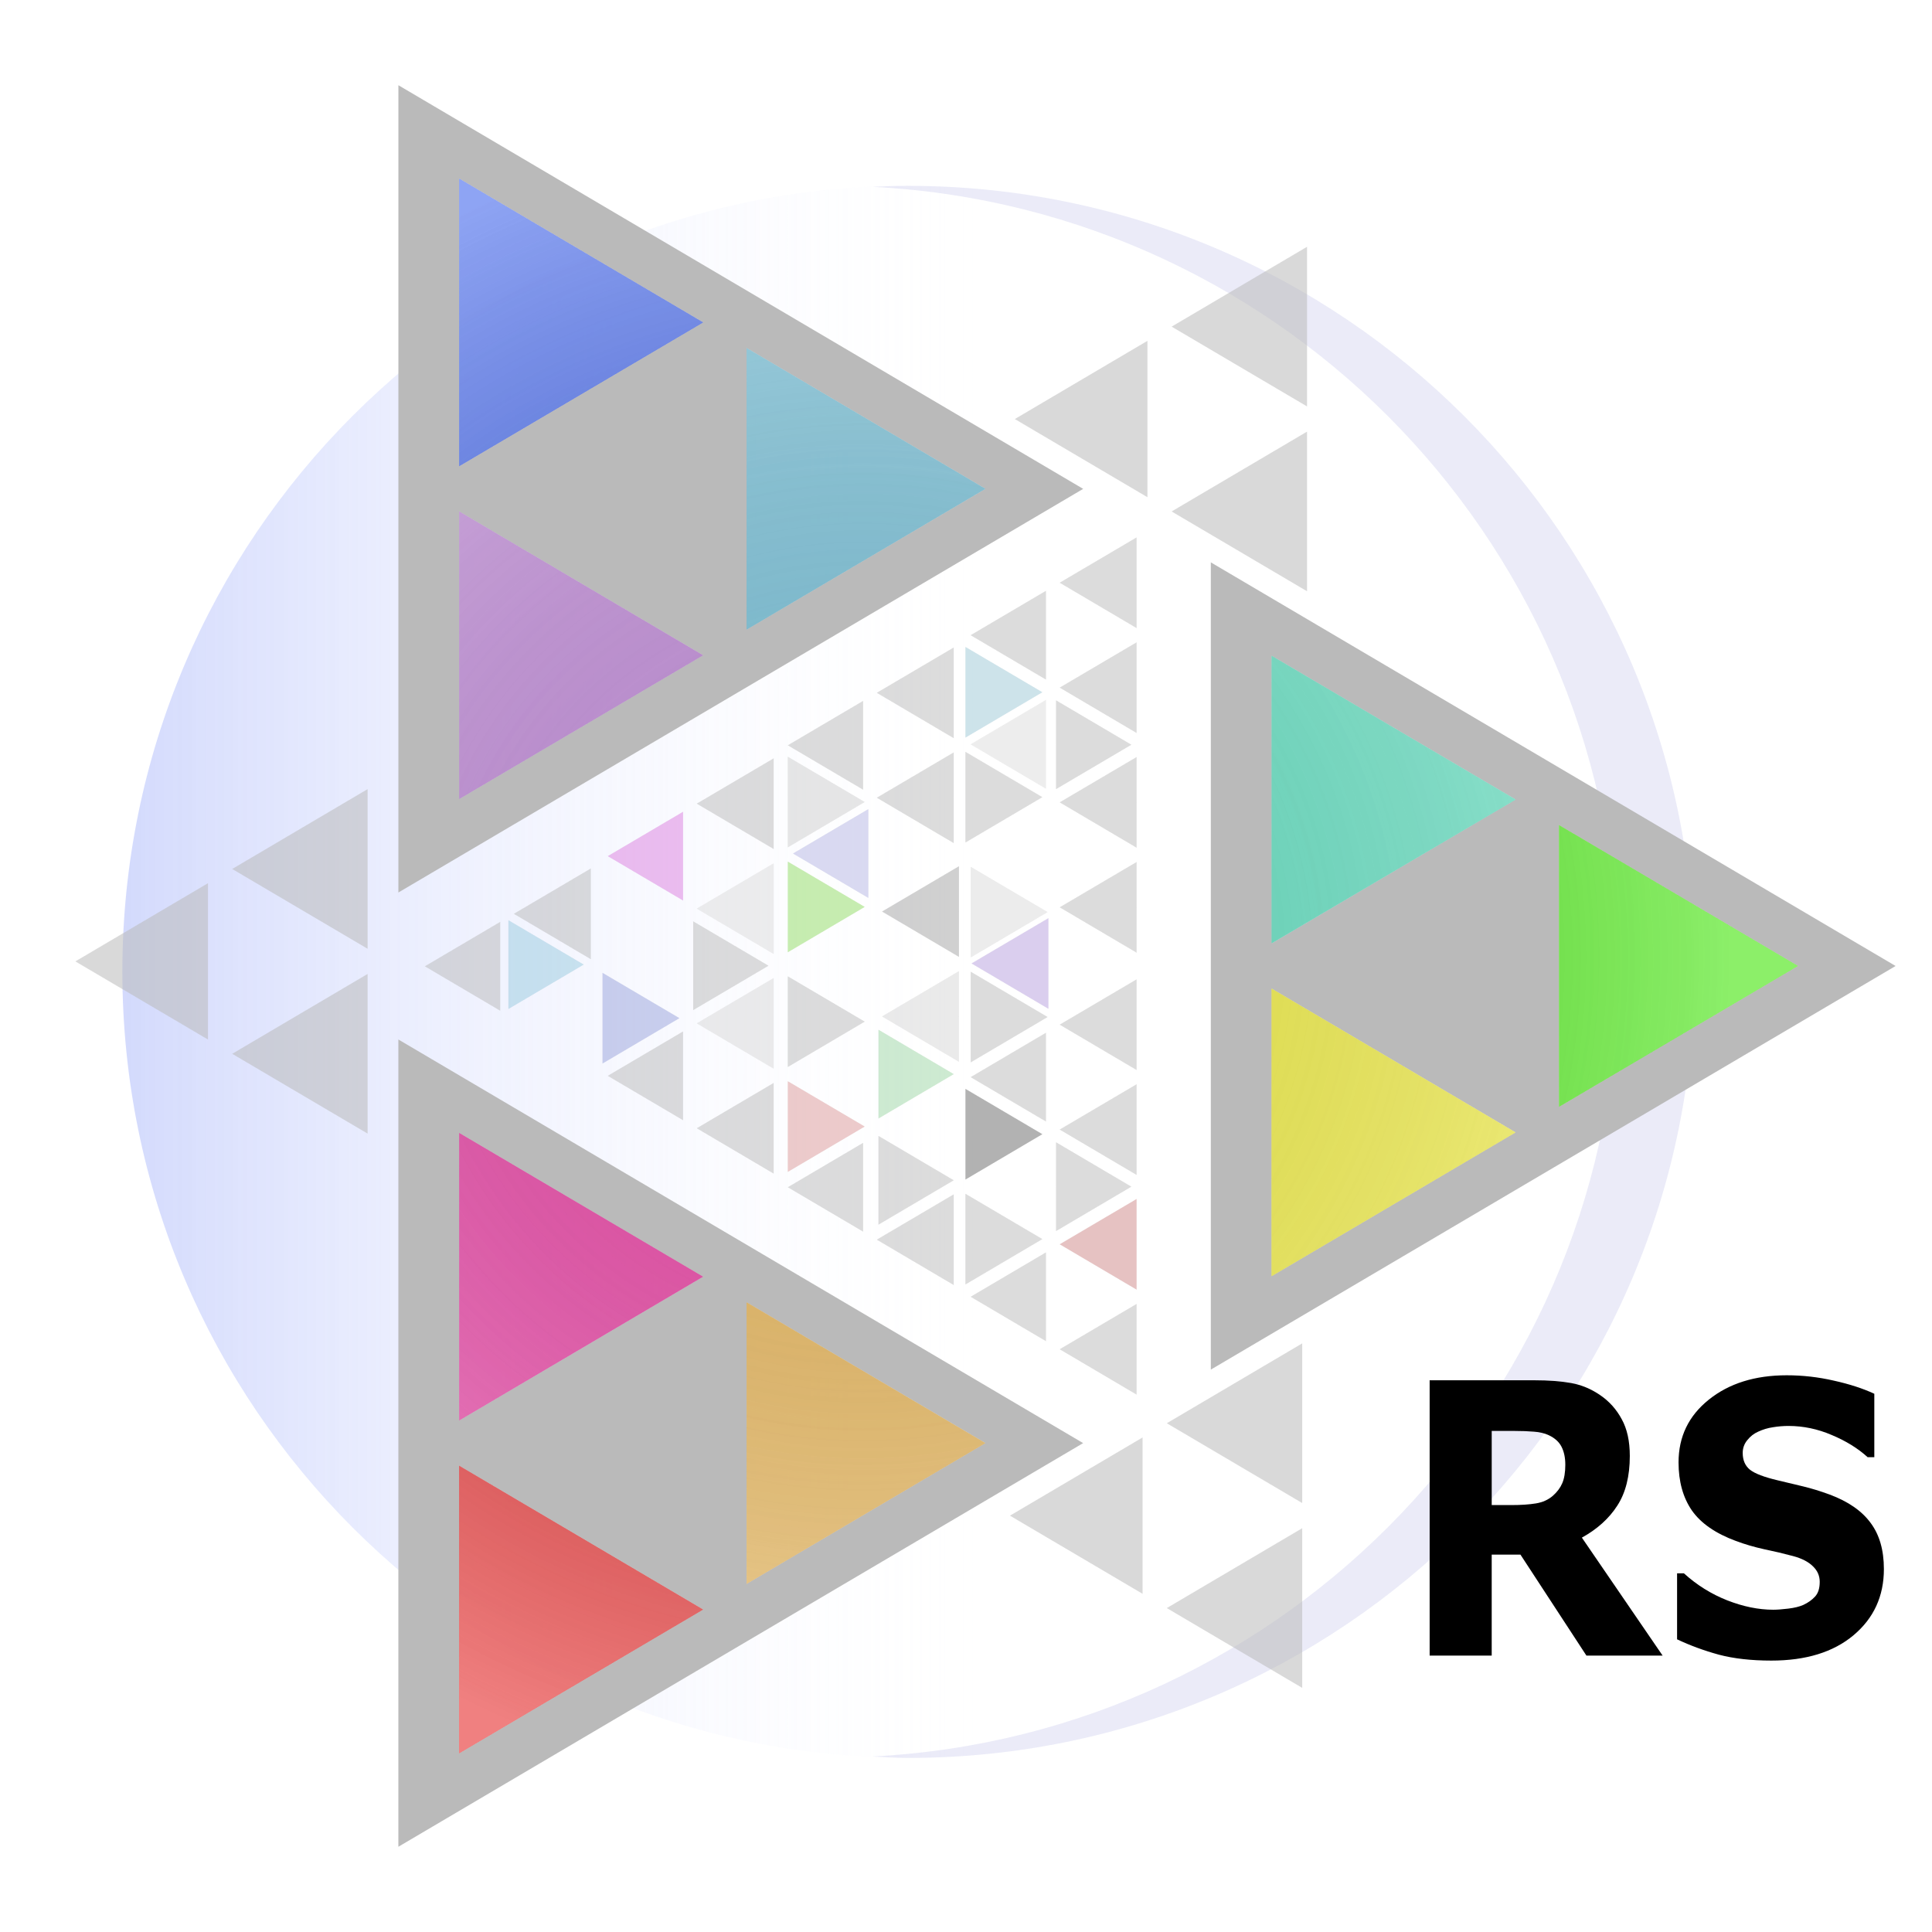
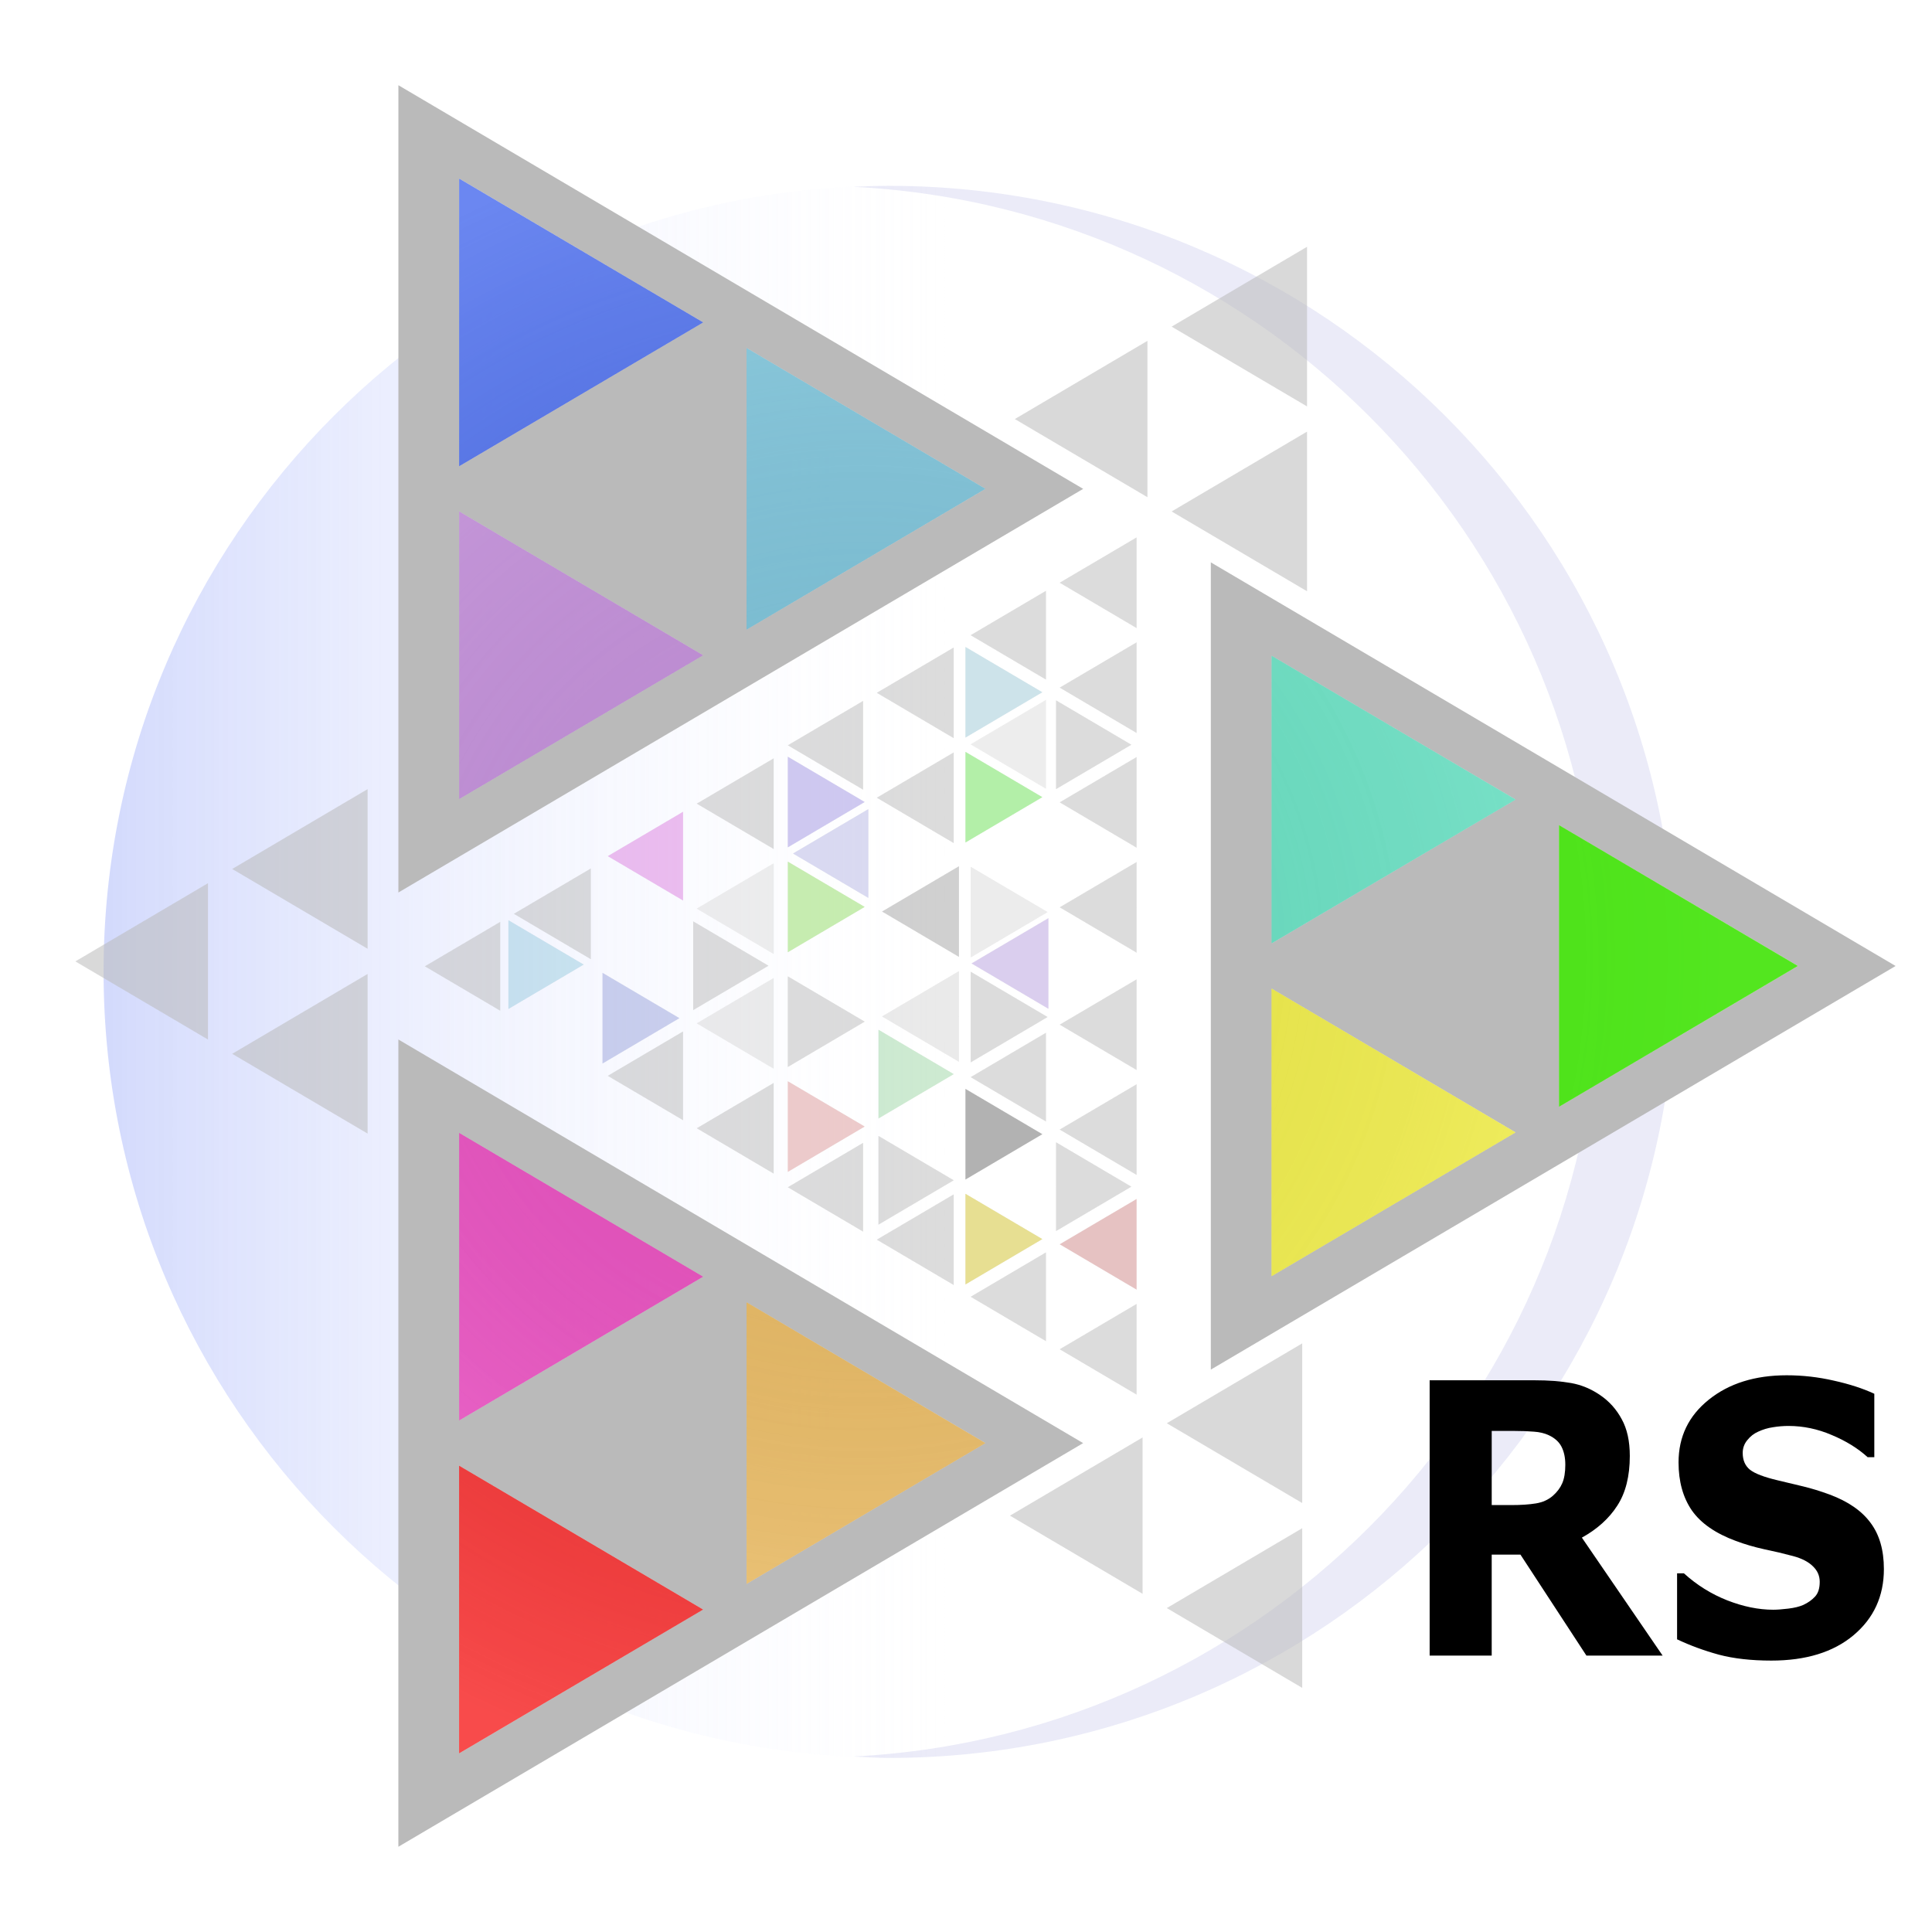
<svg xmlns="http://www.w3.org/2000/svg" xmlns:xlink="http://www.w3.org/1999/xlink" width="128" height="128" viewBox="0 0 33.867 33.867" version="1.1" id="svg1267">
  <defs id="defs1261">
    <linearGradient id="linearGradient6023">
      <stop id="stop6019" offset="0" style="stop-color:#464646;stop-opacity:0" />
      <stop id="stop6021" offset="1" style="stop-color:#ffffff;stop-opacity:0.872" />
    </linearGradient>
    <linearGradient id="linearGradient5701">
      <stop style="stop-color:#464646;stop-opacity:0" offset="0" id="stop5697" />
      <stop style="stop-color:#ffffff;stop-opacity:0.761" offset="1" id="stop5699" />
    </linearGradient>
    <linearGradient id="linearGradient4258">
      <stop id="stop4260" offset="0" style="stop-color:#93a4f9;stop-opacity:0.739" />
      <stop id="stop4262" offset="1" style="stop-color:#ffffff;stop-opacity:0" />
    </linearGradient>
    <linearGradient id="linearGradient3963">
      <stop style="stop-color:#cacaca;stop-opacity:1;" offset="0" id="stop3965" />
      <stop style="stop-color:#cacaca;stop-opacity:0;" offset="1" id="stop3967" />
    </linearGradient>
    <linearGradient xlink:href="#linearGradient4258" id="linearGradient3969" x1="7.574" y1="69.428" x2="74.451" y2="69.428" gradientUnits="userSpaceOnUse" gradientTransform="matrix(0.2283512,0,0,0.2283512,0.4159133,264.3129)" />
    <linearGradient xlink:href="#linearGradient3963" id="linearGradient3973" gradientUnits="userSpaceOnUse" x1="7.574" y1="69.428" x2="128.252" y2="69.428" gradientTransform="matrix(0.8630595,0,0,0.8630595,6.270488,4.458217)" />
    <radialGradient xlink:href="#linearGradient5701" id="radialGradient5979" gradientUnits="userSpaceOnUse" gradientTransform="matrix(1.296001,0.00978564,-0.00949089,1.256964,-2.094364,-72.1085)" cx="15.336" cy="279.934" fx="15.336" fy="279.934" r="11.734" />
    <radialGradient xlink:href="#linearGradient6023" id="radialGradient6017" gradientUnits="userSpaceOnUse" gradientTransform="matrix(1.302748,0.0101177,-0.00976211,1.256962,-2.121916,-72.11301)" cx="15.336" cy="279.934" fx="15.336" fy="279.934" r="11.734" />
  </defs>
  <g id="layer1" transform="translate(0,-263.1333)">
-     <g id="g5983">
+     <g id="g5983" transform="translate(-0.3294372,6.6666666e-6)">
      <circle r="13.779" cy="280.167" cx="15.924" id="path3961" style="opacity:0.547;fill:url(#linearGradient3969);fill-opacity:1;fill-rule:evenodd;stroke:none;stroke-width:0.228" />
      <path id="path3971" d="m 15.919,266.391 c -0.213,0 -0.418,0.007 -0.628,0.017 7.28,0.369 13.072,6.386 13.072,13.758 0,7.372 -5.792,13.389 -13.072,13.758 0.21,0.01 0.416,0.025 0.628,0.025 7.61,0 13.783,-6.173 13.783,-13.783 0,-7.61 -6.173,-13.775 -13.783,-13.775 z" style="opacity:0.547;fill:#6b6fca;fill-opacity:0.253;fill-rule:evenodd;stroke:none" />
    </g>
    <g id="text3980" style="font-style:normal;font-variant:normal;font-weight:normal;font-stretch:normal;line-height:0%;font-family:Roboto;-inkscape-font-specification:Roboto;letter-spacing:0px;word-spacing:0px;fill:#000000;fill-opacity:1;stroke:none;stroke-width:2.4;stroke-miterlimit:4;stroke-dasharray:none;stroke-opacity:1" transform="matrix(0.1377634,0,0,0.1567921,15.59253,264.7941)" aria-label="RS">
      <path id="path6009" style="font-style:normal;font-variant:normal;font-weight:bold;font-stretch:normal;font-size:42.337px;line-height:1.25;font-family:Roboto;-inkscape-font-specification:'Roboto Bold'" d="m 85.991,153.15 q 0,-1.158 -0.475,-1.985 -0.475,-0.827 -1.633,-1.302 -0.806,-0.331 -1.881,-0.393 -1.075,-0.083 -2.501,-0.083 h -2.873 v 8.29 h 2.439 q 1.902,0 3.184,-0.186 1.282,-0.186 2.15,-0.848 0.827,-0.641 1.199,-1.406 0.393,-0.786 0.393,-2.088 z m 12.383,21.355 h -9.695 l -8.393,-11.287 H 76.627 V 174.505 h -7.897 v -30.781 h 13.313 q 2.729,0 4.693,0.31 1.964,0.31 3.68,1.344 1.736,1.034 2.749,2.687 1.034,1.633 1.034,4.114 0,3.411 -1.592,5.561 -1.571,2.15 -4.507,3.576 z" />
      <path id="path6011" style="font-style:normal;font-variant:normal;font-weight:bold;font-stretch:normal;font-size:42.337px;line-height:1.25;font-family:Roboto;-inkscape-font-specification:'Roboto Bold'" d="m 126.53,164.83 q 0,4.548 -3.866,7.401 -3.845,2.832 -10.46,2.832 -3.824,0 -6.677,-0.662 -2.832,-0.682 -5.313,-1.716 v -7.38 h 0.868 q 2.46,1.964 5.499,3.018 3.06,1.054 5.871,1.054 0.724,0 1.902,-0.124 1.178,-0.124 1.923,-0.413 0.91,-0.372 1.488,-0.93 0.6,-0.558 0.6,-1.654 0,-1.013 -0.868,-1.736 -0.848,-0.744 -2.501,-1.137 -1.736,-0.413 -3.68,-0.765 -1.923,-0.372 -3.618,-0.93 -3.886,-1.261 -5.602,-3.411 -1.695,-2.171 -1.695,-5.375 0,-4.3 3.845,-7.008 3.866,-2.729 9.923,-2.729 3.039,0 5.995,0.6 2.977,0.579 5.147,1.468 v 7.091 h -0.848 q -1.861,-1.488 -4.569,-2.481 -2.687,-1.013 -5.499,-1.013 -0.992,0 -1.985,0.145 -0.972,0.124 -1.881,0.496 -0.806,0.31 -1.385,0.951 -0.579,0.62 -0.579,1.426 0,1.22 0.93,1.881 0.93,0.641 3.514,1.178 1.695,0.351 3.246,0.682 1.571,0.331 3.37,0.91 3.535,1.158 5.209,3.163 1.695,1.985 1.695,5.168 z" />
    </g>
    <path style="fill:#bababa;fill-opacity:1;stroke:none;stroke-width:3.78" d="M 26.395 5.646 L 26.395 59.131 L 71.764 32.389 L 26.395 5.646 z M 30.422 11.836 L 46.582 21.359 L 30.422 30.885 L 30.422 11.836 z M 49.463 23.059 L 65.287 32.387 L 49.465 41.713 L 49.463 23.059 z M 30.422 33.889 L 46.58 43.414 L 30.42 52.939 L 30.422 33.889 z M 80.221 37.258 L 80.221 90.742 L 125.59 64 L 80.221 37.258 z M 84.248 43.447 L 100.408 52.971 L 84.248 62.498 L 84.248 43.447 z M 103.289 54.672 L 119.113 63.998 L 103.291 73.324 L 103.289 54.672 z M 84.248 65.5 L 100.406 75.025 L 84.246 84.551 L 84.248 65.5 z M 26.393 68.869 L 26.393 122.354 L 71.762 95.611 L 26.393 68.869 z M 30.42 75.059 L 46.58 84.584 L 30.42 94.109 L 30.42 75.059 z M 49.461 86.283 L 65.285 95.609 L 49.463 104.938 L 49.461 86.283 z M 30.42 97.111 L 46.578 106.637 L 30.418 116.162 L 30.42 97.111 z " transform="matrix(0.2645833,0,0,0.2645833,0,263.1333)" id="path8323" />
    <g id="g3182" style="opacity:0.529;fill:#999999;fill-opacity:0.976" transform="translate(0.342029,4.7994271e-6)">
      <path id="path8379" d="m 21.948,274.629 -1.61e-4,5.04 4.276,-2.52 z" style="fill:#999999;fill-opacity:0.976;stroke:none" />
      <path id="path8377" d="m 26.987,277.599 1.61e-4,4.936 4.186,-2.468 z" style="fill:#999999;fill-opacity:0.976;stroke:none" />
      <path id="path8297" d="m 21.948,280.464 -1.61e-4,5.041 4.276,-2.52 z" style="fill:#999999;fill-opacity:0.976;stroke:none" />
      <path id="path8385" d="m 7.707,266.265 -1.771e-4,5.04 4.276,-2.52 z" style="fill:#999999;fill-opacity:0.976;stroke:none" />
      <path id="path8383" d="m 12.745,269.235 1.61e-4,4.936 4.186,-2.468 z" style="fill:#999999;fill-opacity:0.976;stroke:none" />
      <path id="path8319" d="m 7.707,272.1 -1.61e-4,5.041 4.276,-2.52 z" style="fill:#999999;fill-opacity:0.976;stroke:none" />
      <path id="path8391" d="m 7.706,282.993 -1.771e-4,5.04 4.276,-2.52 z" style="fill:#999999;fill-opacity:0.976;stroke:none" />
      <path id="path8389" d="m 12.745,285.963 1.61e-4,4.936 4.186,-2.468 z" style="fill:#999999;fill-opacity:0.976;stroke:none" />
      <path id="path8325" d="m 7.706,288.828 -1.61e-4,5.041 4.276,-2.52 z" style="fill:#999999;fill-opacity:0.976;stroke:none" />
    </g>
    <g id="g3989" style="fill:#bababa;fill-opacity:0.753;opacity:0.72" transform="translate(0.342029,4.7994271e-6)">
      <path id="path8331" d="m 22.57,267.459 8e-5,2.799 -2.374,-1.399 z m -2.798,1.649 -8.1e-5,2.741 -2.325,-1.37 z m 2.798,1.591 8.1e-5,2.799 -2.374,-1.399 z" style="fill:#bababa;fill-opacity:0.753;stroke:none" />
      <path style="fill:#bababa;fill-opacity:0.753;stroke:none" d="m 22.485,286.682 8.1e-5,2.799 -2.374,-1.399 z m -2.798,1.649 -8.1e-5,2.741 -2.325,-1.37 z m 2.798,1.591 8.1e-5,2.799 -2.374,-1.399 z" id="path8345" />
      <path id="path8347" d="m 6.102,276.966 9.67e-5,2.799 -2.374,-1.399 z m -2.798,1.649 -9.65e-5,2.741 -2.325,-1.37 z m 2.798,1.591 8.86e-5,2.799 -2.374,-1.399 z" style="fill:#bababa;fill-opacity:0.753;stroke:none" />
    </g>
    <path d="m 8.048,288.827 -1.6e-4,5.041 4.276,-2.52 z m 5.038,-2.865 1.6e-4,4.936 4.186,-2.468 z m -5.038,-2.97 -1.8e-4,5.04 4.276,-2.52 z m 3.2e-4,-10.893 -1.6e-4,5.041 4.276,-2.52 z m 5.038,-2.865 1.6e-4,4.936 4.186,-2.468 z m -5.038,-2.97 -1.7e-4,5.04 4.276,-2.52 z m 14.241,14.199 -1.6e-4,5.041 4.276,-2.52 z m 5.038,-2.865 1.6e-4,4.936 4.186,-2.468 z m -5.038,-2.97 -1.6e-4,5.04 4.276,-2.52 z" style="opacity:0.666;fill:url(#radialGradient5979);fill-opacity:1;stroke:none;stroke-width:0.05;stroke-miterlimit:4;stroke-dasharray:none;stroke-opacity:0.638" id="path5737" />
    <g style="opacity:0.858" id="g6005">
      <path id="path5987" d="m 22.291,274.629 -1.61e-4,5.04 4.276,-2.52 z" style="fill:#24e5b6;fill-opacity:0.538;stroke:none;opacity:1" />
      <path id="path5989" d="m 27.329,277.598 1.61e-4,4.936 4.186,-2.468 z" style="fill:#6efb3d;fill-opacity:0.541;stroke:none;opacity:1" />
      <path id="path5991" d="m 22.29,280.463 -1.61e-4,5.041 4.276,-2.52 z" style="fill:#fffa17;fill-opacity:0.52;stroke:none;opacity:1" />
      <path id="path5993" d="m 8.049,266.265 -1.771e-4,5.04 4.276,-2.52 z" style="fill:#2550ef;fill-opacity:0.571;stroke:none;opacity:1" />
      <path id="path5995" d="m 13.087,269.234 1.61e-4,4.936 4.186,-2.468 z" style="fill:#64c0de;fill-opacity:0.546;stroke:none;opacity:1" />
      <path id="path5997" d="m 8.049,272.099 -1.61e-4,5.041 4.276,-2.52 z" style="fill:#c380dd;fill-opacity:0.587;stroke:none;opacity:1" />
      <path id="path5999" d="m 8.049,282.993 -1.771e-4,5.04 4.276,-2.52 z" style="fill:#ff0898;fill-opacity:0.449;stroke:none;opacity:1" />
      <path id="path6001" d="m 13.087,285.962 1.61e-4,4.936 4.186,-2.468 z" style="fill:#ffb42a;fill-opacity:0.434;stroke:none;opacity:1" />
      <path id="path6003" d="m 8.048,288.827 -1.61e-4,5.041 4.276,-2.52 z" style="fill:#e91616;fill-opacity:0.628;stroke:none;opacity:1" />
    </g>
+     <path id="path5985" style="opacity:0.382;fill:url(#radialGradient6017);fill-opacity:1;stroke:none;stroke-width:0.05;stroke-miterlimit:4;stroke-dasharray:none;stroke-opacity:0.638" d="m 8.048,288.827 -1.6e-4,5.041 4.276,-2.52 z m 5.038,-2.865 1.6e-4,4.936 4.186,-2.468 z m -5.038,-2.97 -1.8e-4,5.04 4.276,-2.52 z m 3.2e-4,-10.893 -1.6e-4,5.041 4.276,-2.52 z m 5.038,-2.865 1.6e-4,4.936 4.186,-2.468 z m -5.038,-2.97 -1.7e-4,5.04 4.276,-2.52 z m 14.241,14.199 -1.6e-4,5.041 4.276,-2.52 z m 5.038,-2.865 1.6e-4,4.936 4.186,-2.468 z m -5.038,-2.97 -1.6e-4,5.04 4.276,-2.52 z" />
    <g id="g5723" style="opacity:0.858">
      <path style="fill:#55ebc6;fill-opacity:0.538;stroke:none;opacity:1" d="m 22.291,274.629 -1.61e-4,5.04 4.276,-2.52 z" id="path4240" />
-       <path style="fill:#3be300;fill-opacity:0.913;stroke:none;opacity:1" d="m 27.329,277.598 1.61e-4,4.936 4.186,-2.468 z" id="path4242" />
+       <path style="fill:#3be300;fill-opacity:0.968;stroke:none;opacity:1" d="m 27.329,277.598 1.61e-4,4.936 4.186,-2.468 z" id="path4242" />
      <path style="fill:#fffa17;fill-opacity:0.52;stroke:none;opacity:1" d="m 22.29,280.463 -1.61e-4,5.041 4.276,-2.52 z" id="path4244" />
      <path style="fill:#2550ef;fill-opacity:0.571;stroke:none;opacity:1" d="m 8.049,266.265 -1.771e-4,5.04 4.276,-2.52 z" id="path4246" />
      <path style="fill:#64c0de;fill-opacity:0.546;stroke:none;opacity:1" d="m 13.087,269.234 1.61e-4,4.936 4.186,-2.468 z" id="path4248" />
      <path style="fill:#c380dd;fill-opacity:0.587;stroke:none;opacity:1" d="m 8.049,272.099 -1.61e-4,5.041 4.276,-2.52 z" id="path4250" />
-       <path style="fill:#ff0898;fill-opacity:0.449;stroke:none;opacity:1" d="m 8.049,282.993 -1.771e-4,5.04 4.276,-2.52 z" id="path4252" />
+       <path style="fill:#ff13cf;fill-opacity:0.449;stroke:none;opacity:1" d="m 8.049,282.993 -1.771e-4,5.04 4.276,-2.52 z" id="path4252" />
      <path style="fill:#ffb42a;fill-opacity:0.434;stroke:none;opacity:1" d="m 13.087,285.962 1.61e-4,4.936 4.186,-2.468 z" id="path4254" />
-       <path style="fill:#e91616;fill-opacity:0.628;stroke:none;opacity:1" d="m 8.048,288.827 -1.61e-4,5.041 4.276,-2.52 z" id="path4256" />
+       <path style="fill:#ff0000;fill-opacity:0.628;stroke:none;opacity:1" d="m 8.048,288.827 -1.61e-4,5.041 4.276,-2.52 z" id="path4256" />
    </g>
-     <path id="path5985" style="opacity:0.382;fill:url(#radialGradient6017);fill-opacity:1;stroke:none;stroke-width:0.05;stroke-miterlimit:4;stroke-dasharray:none;stroke-opacity:0.638" d="m 8.048,288.827 -1.6e-4,5.041 4.276,-2.52 z m 5.038,-2.865 1.6e-4,4.936 4.186,-2.468 z m -5.038,-2.97 -1.8e-4,5.04 4.276,-2.52 z m 3.2e-4,-10.893 -1.6e-4,5.041 4.276,-2.52 z m 5.038,-2.865 1.6e-4,4.936 4.186,-2.468 z m -5.038,-2.97 -1.7e-4,5.04 4.276,-2.52 z m 14.241,14.199 -1.6e-4,5.041 4.276,-2.52 z m 5.038,-2.865 1.6e-4,4.936 4.186,-2.468 z m -5.038,-2.97 -1.6e-4,5.04 4.276,-2.52 z" />
    <g id="g5977" style="opacity:0.595">
      <g transform="translate(0.342029,4.7994271e-6)" style="fill:#b1b1b1;fill-opacity:0.49" id="g4190">
        <path style="fill:#b1b1b1;fill-opacity:0.49;stroke:none" d="m 13.22,276.427 5.5e-5,1.589 -1.348,-0.795 z" id="path3026" />
        <path style="fill:#b1b1b1;fill-opacity:0.49;stroke:none" d="m 11.632,277.363 -5.3e-5,1.556 -1.32,-0.778 z" id="path3028" />
        <path style="fill:#b1b1b1;fill-opacity:0.49;stroke:none" d="m 13.22,278.267 5.2e-5,1.589 -1.348,-0.795 z" id="path3030" />
        <path style="fill:#b1b1b1;fill-opacity:0.49;stroke:none" d="m 10.014,278.358 5.6e-5,1.589 -1.348,-0.795 z" id="path3032" />
        <path style="fill:#b1b1b1;fill-opacity:0.49;stroke:none" d="m 8.426,279.294 -5.35e-5,1.556 -1.32,-0.778 z" id="path3034" />
        <path style="fill:#b1b1b1;fill-opacity:0.49;stroke:none" d="m 18.036,279.228 5.2e-5,1.589 -1.348,-0.795 z" id="path3036" />
        <path style="fill:#b1b1b1;fill-opacity:0.49;stroke:none" d="m 13.22,280.278 5.5e-5,1.589 -1.348,-0.795 z" id="path3038" />
        <path style="fill:#b1b1b1;fill-opacity:0.49;stroke:none" d="m 11.632,281.214 -5.3e-5,1.556 -1.32,-0.778 z" id="path3040" />
        <path style="fill:#b1b1b1;fill-opacity:0.49;stroke:none" d="m 13.22,282.117 5.2e-5,1.589 -1.348,-0.795 z" id="path3042" />
        <path style="fill:#b1b1b1;fill-opacity:0.49;stroke:none" d="m 11.809,279.284 5.3e-5,1.556 1.32,-0.778 z" id="path3046" />
        <path style="fill:#b1b1b1;fill-opacity:0.49;stroke:none" d="m 10.22,280.187 -5.2e-5,1.589 1.348,-0.795 z" id="path3048" />
        <path style="fill:#b1b1b1;fill-opacity:0.49;stroke:none" d="m 19.582,272.554 5.5e-5,1.589 -1.348,-0.795 z" id="path3052" />
        <path style="fill:#b1b1b1;fill-opacity:0.49;stroke:none" d="m 17.993,273.49 -5.4e-5,1.556 -1.32,-0.778 z" id="path3054" />
        <path style="fill:#b1b1b1;fill-opacity:0.49;stroke:none" d="m 19.582,274.393 5.2e-5,1.589 -1.348,-0.795 z" id="path3056" />
        <path style="fill:#b1b1b1;fill-opacity:0.49;stroke:none" d="m 16.376,274.484 5.5e-5,1.589 -1.348,-0.795 z" id="path3058" />
        <path style="fill:#b1b1b1;fill-opacity:0.49;stroke:none" d="m 14.788,275.42 -5.4e-5,1.556 -1.32,-0.778 z" id="path3060" />
        <path style="fill:#b1b1b1;fill-opacity:0.49;stroke:none" d="m 16.376,276.323 5.2e-5,1.589 -1.348,-0.795 z" id="path3062" />
        <path style="fill:#b1b1b1;fill-opacity:0.49;stroke:none" d="m 19.582,276.404 5.5e-5,1.589 -1.348,-0.795 z" id="path3064" />
        <path style="fill:#b1b1b1;fill-opacity:0.49;stroke:none" d="m 17.993,275.403 -5.3e-5,1.556 -1.32,-0.778 z" id="path3066" />
        <path style="fill:#b1b1b1;fill-opacity:0.49;stroke:none" d="m 19.582,278.244 5.2e-5,1.589 -1.348,-0.795 z" id="path3068" />
        <path style="fill:#b1b1b1;fill-opacity:0.49;stroke:none" d="m 16.582,274.474 -5.5e-5,1.589 1.348,-0.795 z" id="path3070" />
        <path style="fill:#b1b1b1;fill-opacity:0.49;stroke:none" d="m 18.17,275.41 5.4e-5,1.556 1.32,-0.778 z" id="path3072" />
        <path style="fill:#b1b1b1;fill-opacity:0.49;stroke:none" d="m 16.582,276.313 -5.2e-5,1.589 1.348,-0.795 z" id="path3074" />
        <path style="fill:#b1b1b1;fill-opacity:0.49;stroke:none" d="m 19.582,280.301 5.5e-5,1.589 -1.348,-0.795 z" id="path3078" />
        <path style="fill:#b1b1b1;fill-opacity:0.49;stroke:none" d="m 17.993,281.237 -5.4e-5,1.556 -1.32,-0.778 z" id="path3080" />
        <path style="fill:#b1b1b1;fill-opacity:0.49;stroke:none" d="m 19.582,282.14 5.2e-5,1.589 -1.348,-0.795 z" id="path3082" />
        <path style="fill:#b1b1b1;fill-opacity:0.49;stroke:none" d="m 14.788,283.167 -5.4e-5,1.556 -1.32,-0.778 z" id="path3086" />
        <path style="fill:#b1b1b1;fill-opacity:0.49;stroke:none" d="m 16.376,284.07 5.2e-5,1.589 -1.348,-0.795 z" id="path3088" />
        <path style="fill:#b1b1b1;fill-opacity:0.49;stroke:none" d="m 19.582,284.151 5.5e-5,1.589 -1.348,-0.795 z" id="path3090" />
        <path style="fill:#b1b1b1;fill-opacity:0.49;stroke:none" d="m 17.993,285.087 -5.3e-5,1.556 -1.32,-0.778 z" id="path3092" />
        <path style="fill:#b1b1b1;fill-opacity:0.49;stroke:none" d="m 19.582,285.991 5.2e-5,1.589 -1.348,-0.795 z" id="path3094" />
        <path style="fill:#b1b1b1;fill-opacity:0.49;stroke:none" d="m 16.582,282.221 -5.5e-5,1.589 1.348,-0.795 z" id="path3096" />
        <path style="fill:#b1b1b1;fill-opacity:0.49;stroke:none" d="m 18.17,283.157 5.4e-5,1.556 1.32,-0.778 z" id="path3098" />
        <path style="fill:#b1b1b1;fill-opacity:0.49;stroke:none" d="m 16.582,284.06 -5.2e-5,1.589 1.348,-0.795 z" id="path3100" />
        <path style="fill:#b1b1b1;fill-opacity:0.49;stroke:none" d="m 13.468,276.398 -5.5e-5,1.589 1.348,-0.795 z" id="path3104" />
        <path style="fill:#b1b1b1;fill-opacity:0.49;stroke:none" d="m 15.056,283.045 5.3e-5,1.556 1.32,-0.778 z" id="path3106" />
        <path style="fill:#b1b1b1;fill-opacity:0.49;stroke:none" d="m 13.468,278.237 -5.2e-5,1.589 1.348,-0.795 z" id="path3108" />
        <path style="fill:#b1b1b1;fill-opacity:0.49;stroke:none" d="m 16.674,278.328 -5.5e-5,1.589 1.348,-0.795 z" id="path3110" />
        <path style="fill:#b1b1b1;fill-opacity:0.49;stroke:none" d="m 8.57,279.264 5.4e-5,1.556 1.32,-0.778 z" id="path3112" />
        <path style="fill:#b1b1b1;fill-opacity:0.49;stroke:none" d="m 16.674,280.167 -5.2e-5,1.589 1.348,-0.795 z" id="path3114" />
        <path style="fill:#b1b1b1;fill-opacity:0.49;stroke:none" d="m 13.468,280.248 -5.5e-5,1.589 1.348,-0.795 z" id="path3116" />
        <path style="fill:#b1b1b1;fill-opacity:0.49;stroke:none" d="m 15.057,281.184 5.3e-5,1.556 1.32,-0.778 z" id="path3118" />
        <path style="fill:#b1b1b1;fill-opacity:0.49;stroke:none" d="m 13.468,282.087 -5.2e-5,1.589 1.348,-0.795 z" id="path3120" />
        <path style="fill:#b1b1b1;fill-opacity:0.49;stroke:none" d="m 16.468,278.318 5.5e-5,1.589 -1.348,-0.795 z" id="path3122" />
        <path style="fill:#b1b1b1;fill-opacity:0.49;stroke:none" d="m 14.879,277.317 -5.3e-5,1.556 -1.32,-0.778 z" id="path3124" />
        <path style="fill:#b1b1b1;fill-opacity:0.49;stroke:none" d="m 16.468,280.157 5.2e-5,1.589 -1.348,-0.795 z" id="path3126" />
      </g>
      <path style="fill:#b1b1b1;fill-opacity:0.49;stroke:none" d="m 13.562,276.427 5.5e-5,1.589 -1.348,-0.795 z" id="path5743" />
      <path style="fill:#ea4cf1;fill-opacity:0.49;stroke:none" d="m 11.974,277.363 -5.3e-5,1.556 -1.32,-0.778 z" id="path5745" />
      <path style="fill:#ebebeb;fill-opacity:0.49;stroke:none" d="m 13.562,278.267 5.2e-5,1.589 -1.348,-0.795 z" id="path5747" />
      <path style="fill:#b1b1b1;fill-opacity:0.49;stroke:none" d="m 10.356,278.358 5.6e-5,1.589 -1.348,-0.795 z" id="path5749" />
      <path style="fill:#b1b1b1;fill-opacity:0.49;stroke:none" d="m 8.768,279.294 -5.35e-5,1.556 -1.32,-0.778 z" id="path5751" />
      <path style="fill:#ac83ee;fill-opacity:0.49;stroke:none" d="m 18.378,279.228 5.2e-5,1.589 -1.348,-0.795 z" id="path5753" />
      <path style="fill:#e4e4e4;fill-opacity:0.49;stroke:none" d="m 13.562,280.278 5.5e-5,1.589 -1.348,-0.795 z" id="path5755" />
      <path style="fill:#b1b1b1;fill-opacity:0.49;stroke:none" d="m 11.974,281.214 -5.3e-5,1.556 -1.32,-0.778 z" id="path5757" />
      <path style="fill:#b1b1b1;fill-opacity:0.49;stroke:none" d="m 13.562,282.117 5.2e-5,1.589 -1.348,-0.795 z" id="path5759" />
      <path style="fill:#b1b1b1;fill-opacity:0.49;stroke:none" d="m 12.151,279.284 5.3e-5,1.556 1.32,-0.778 z" id="path5761" />
      <path style="fill:#7889ea;fill-opacity:0.49;stroke:none" d="m 10.562,280.187 -5.2e-5,1.589 1.348,-0.795 z" id="path5763" />
      <path style="fill:#b1b1b1;fill-opacity:0.49;stroke:none" d="m 19.924,272.554 5.5e-5,1.589 -1.348,-0.795 z" id="path5765" />
      <path style="fill:#b1b1b1;fill-opacity:0.49;stroke:none" d="m 18.335,273.49 -5.4e-5,1.556 -1.32,-0.778 z" id="path5767" />
      <path style="fill:#b1b1b1;fill-opacity:0.49;stroke:none" d="m 19.924,274.393 5.2e-5,1.589 -1.348,-0.795 z" id="path5769" />
      <path style="fill:#b1b1b1;fill-opacity:0.49;stroke:none" d="m 16.718,274.484 5.5e-5,1.589 -1.348,-0.795 z" id="path5771" />
      <path style="fill:#b1b1b1;fill-opacity:0.49;stroke:none" d="m 15.13,275.42 -5.4e-5,1.556 -1.32,-0.778 z" id="path5773" />
      <path style="fill:#b1b1b1;fill-opacity:0.49;stroke:none" d="m 16.718,276.323 5.2e-5,1.589 -1.348,-0.795 z" id="path5775" />
      <path style="fill:#b1b1b1;fill-opacity:0.49;stroke:none" d="m 19.924,276.404 5.5e-5,1.589 -1.348,-0.795 z" id="path5777" />
      <path style="fill:#ededed;fill-opacity:0.49;stroke:none" d="m 18.335,275.403 -5.3e-5,1.556 -1.32,-0.778 z" id="path5779" />
      <path style="fill:#b1b1b1;fill-opacity:0.49;stroke:none" d="m 19.924,278.244 5.2e-5,1.589 -1.348,-0.795 z" id="path5781" />
      <path style="fill:#80cae2;fill-opacity:0.49;stroke:none" d="m 16.924,274.474 -5.5e-5,1.589 1.348,-0.795 z" id="path5783" />
      <path style="fill:#b1b1b1;fill-opacity:0.49;stroke:none" d="m 18.512,275.41 5.4e-5,1.556 1.32,-0.778 z" id="path5785" />
-       <path style="fill:#b1b1b1;fill-opacity:0.49;stroke:none" d="m 16.924,276.313 -5.2e-5,1.589 1.348,-0.795 z" id="path5787" />
+       <path style="fill:#56eb3a;fill-opacity:0.674;stroke:none" d="m 16.924,276.313 -5.2e-5,1.589 1.348,-0.795 z" id="path5787" />
      <path style="fill:#b1b1b1;fill-opacity:0.49;stroke:none" d="m 19.924,280.301 5.5e-5,1.589 -1.348,-0.795 z" id="path5789" />
      <path style="fill:#b1b1b1;fill-opacity:0.49;stroke:none" d="m 18.335,281.237 -5.4e-5,1.556 -1.32,-0.778 z" id="path5791" />
      <path style="fill:#b1b1b1;fill-opacity:0.49;stroke:none" d="m 19.924,282.14 5.2e-5,1.589 -1.348,-0.795 z" id="path5793" />
      <path style="fill:#b1b1b1;fill-opacity:0.49;stroke:none" d="m 15.13,283.167 -5.4e-5,1.556 -1.32,-0.778 z" id="path5795" />
      <path style="fill:#b1b1b1;fill-opacity:0.49;stroke:none" d="m 16.718,284.07 5.2e-5,1.589 -1.348,-0.795 z" id="path5797" />
      <path style="fill:#d45a5a;fill-opacity:0.49;stroke:none" d="m 19.924,284.151 5.5e-5,1.589 -1.348,-0.795 z" id="path5799" />
      <path style="fill:#b1b1b1;fill-opacity:0.49;stroke:none" d="m 18.335,285.087 -5.3e-5,1.556 -1.32,-0.778 z" id="path5801" />
      <path style="fill:#b1b1b1;fill-opacity:0.49;stroke:none" d="m 19.924,285.991 5.2e-5,1.589 -1.348,-0.795 z" id="path5803" />
      <path style="fill:#242424;fill-opacity:0.49;stroke:none" d="m 16.924,282.221 -5.5e-5,1.589 1.348,-0.795 z" id="path5805" />
      <path style="fill:#b1b1b1;fill-opacity:0.49;stroke:none" d="m 18.512,283.157 5.4e-5,1.556 1.32,-0.778 z" id="path5807" />
-       <path style="fill:#b1b1b1;fill-opacity:0.49;stroke:none" d="m 16.924,284.06 -5.2e-5,1.589 1.348,-0.795 z" id="path5809" />
-       <path style="fill:#d5d5d5;fill-opacity:0.49;stroke:none" d="m 13.81,276.398 -5.5e-5,1.589 1.348,-0.795 z" id="path5811" />
+       <path style="fill:#d5c204;fill-opacity:0.674;stroke:none" d="m 16.924,284.06 -5.2e-5,1.589 1.348,-0.795 z" id="path5809" />
+       <path style="fill:#8571f5;fill-opacity:0.49;stroke:none" d="m 13.81,276.398 -5.5e-5,1.589 1.348,-0.795 z" id="path5811" />
      <path style="fill:#b1b1b1;fill-opacity:0.49;stroke:none" d="m 15.399,283.045 5.3e-5,1.556 1.32,-0.778 z" id="path5813" />
      <path style="fill:#6aec1b;fill-opacity:0.49;stroke:none" d="m 13.81,278.237 -5.2e-5,1.589 1.348,-0.795 z" id="path5815" />
      <path style="fill:#e6e6e6;fill-opacity:0.49;stroke:none" d="m 17.016,278.328 -5.5e-5,1.589 1.348,-0.795 z" id="path5817" />
      <path style="fill:#7ad1f2;fill-opacity:0.49;stroke:none" d="m 8.912,279.264 5.4e-5,1.556 1.32,-0.778 z" id="path5819" />
      <path style="fill:#b1b1b1;fill-opacity:0.49;stroke:none" d="m 17.016,280.167 -5.2e-5,1.589 1.348,-0.795 z" id="path5821" />
      <path style="fill:#b1b1b1;fill-opacity:0.49;stroke:none" d="m 13.81,280.248 -5.5e-5,1.589 1.348,-0.795 z" id="path5823" />
      <path style="fill:#80e28b;fill-opacity:0.49;stroke:none" d="m 15.399,281.184 5.3e-5,1.556 1.32,-0.778 z" id="path5825" />
      <path style="fill:#eb7777;fill-opacity:0.49;stroke:none" d="m 13.81,282.087 -5.2e-5,1.589 1.348,-0.795 z" id="path5827" />
      <path style="fill:#8a8a8a;fill-opacity:0.49;stroke:none" d="m 16.81,278.318 5.5e-5,1.589 -1.348,-0.795 z" id="path5829" />
      <path style="fill:#b0b1f1;fill-opacity:0.592;stroke:none" d="m 15.221,277.317 -5.3e-5,1.556 -1.32,-0.778 z" id="path5831" />
      <path style="fill:#e0e0e0;fill-opacity:0.49;stroke:none" d="m 16.81,280.157 5.2e-5,1.589 -1.348,-0.795 z" id="path5833" />
    </g>
  </g>
</svg>
